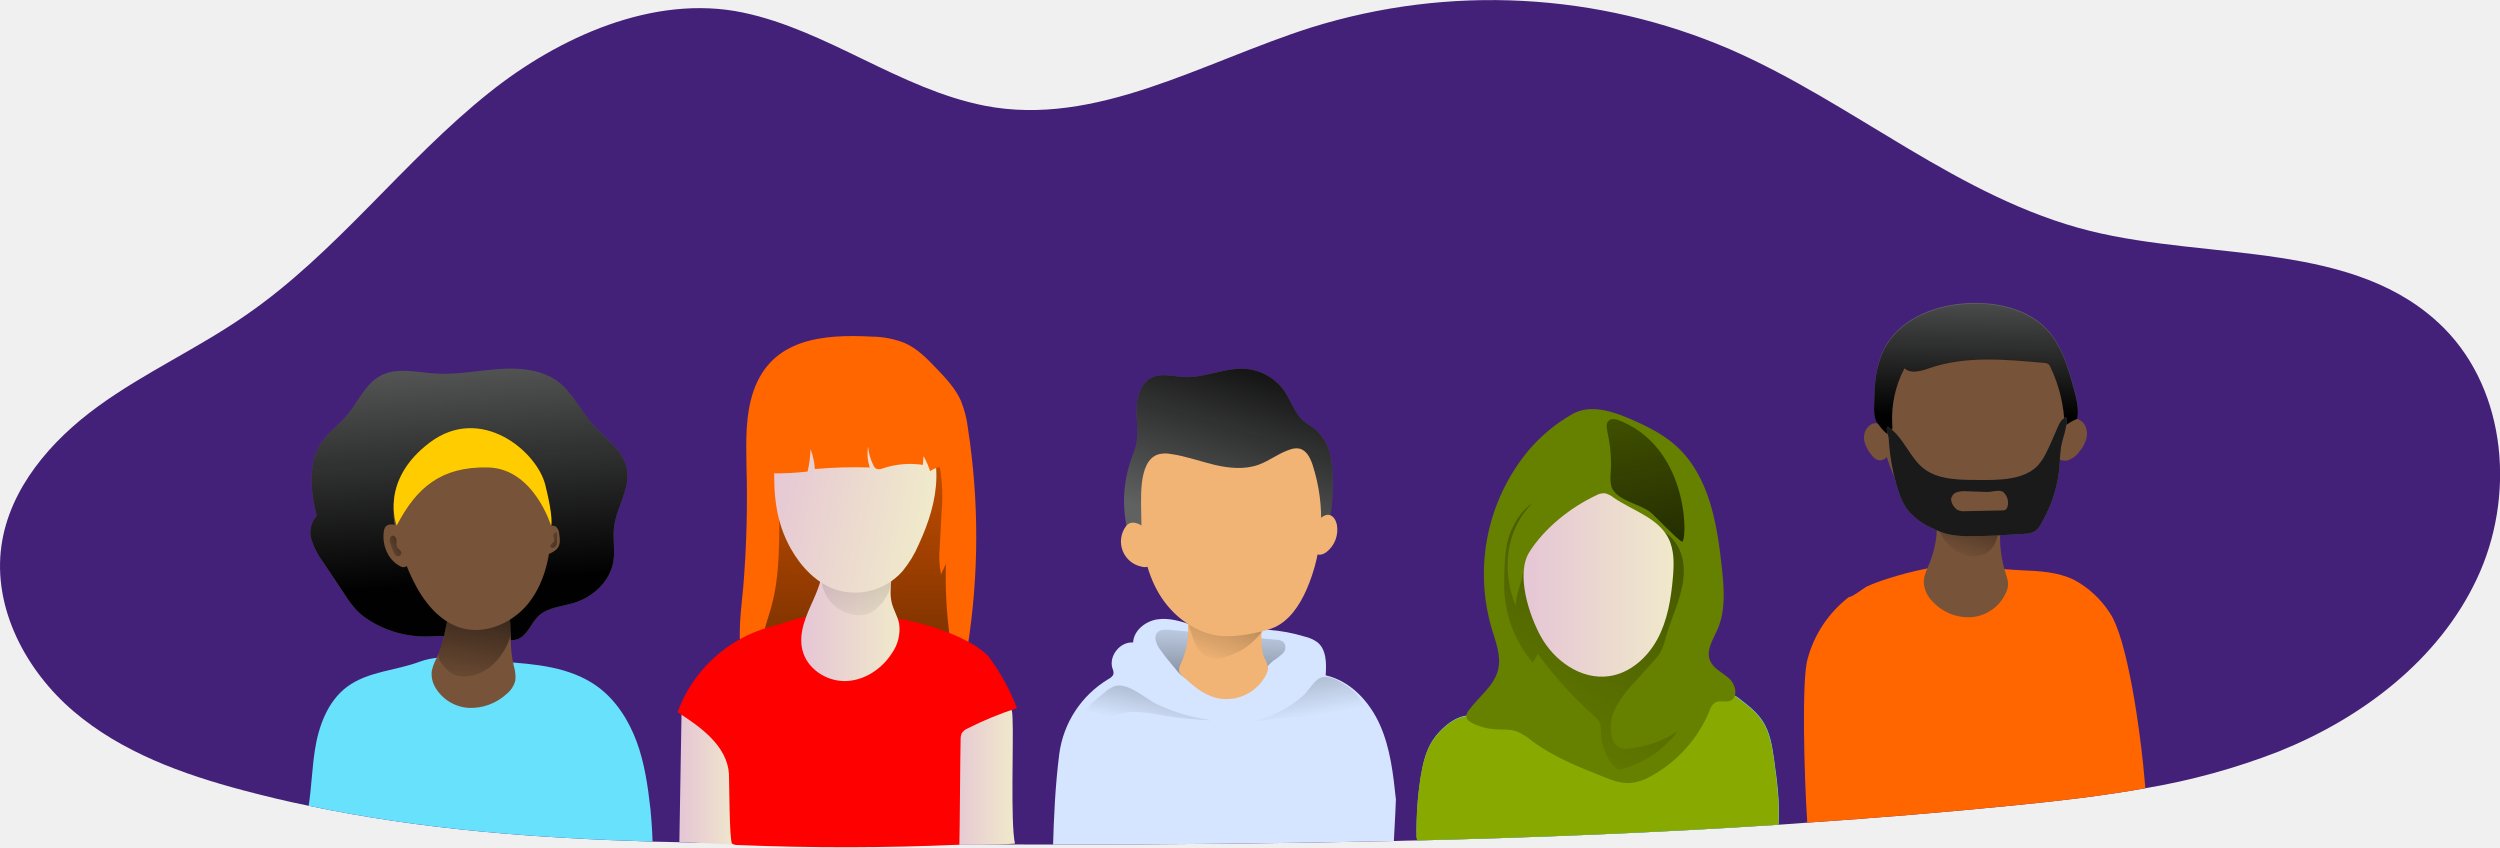
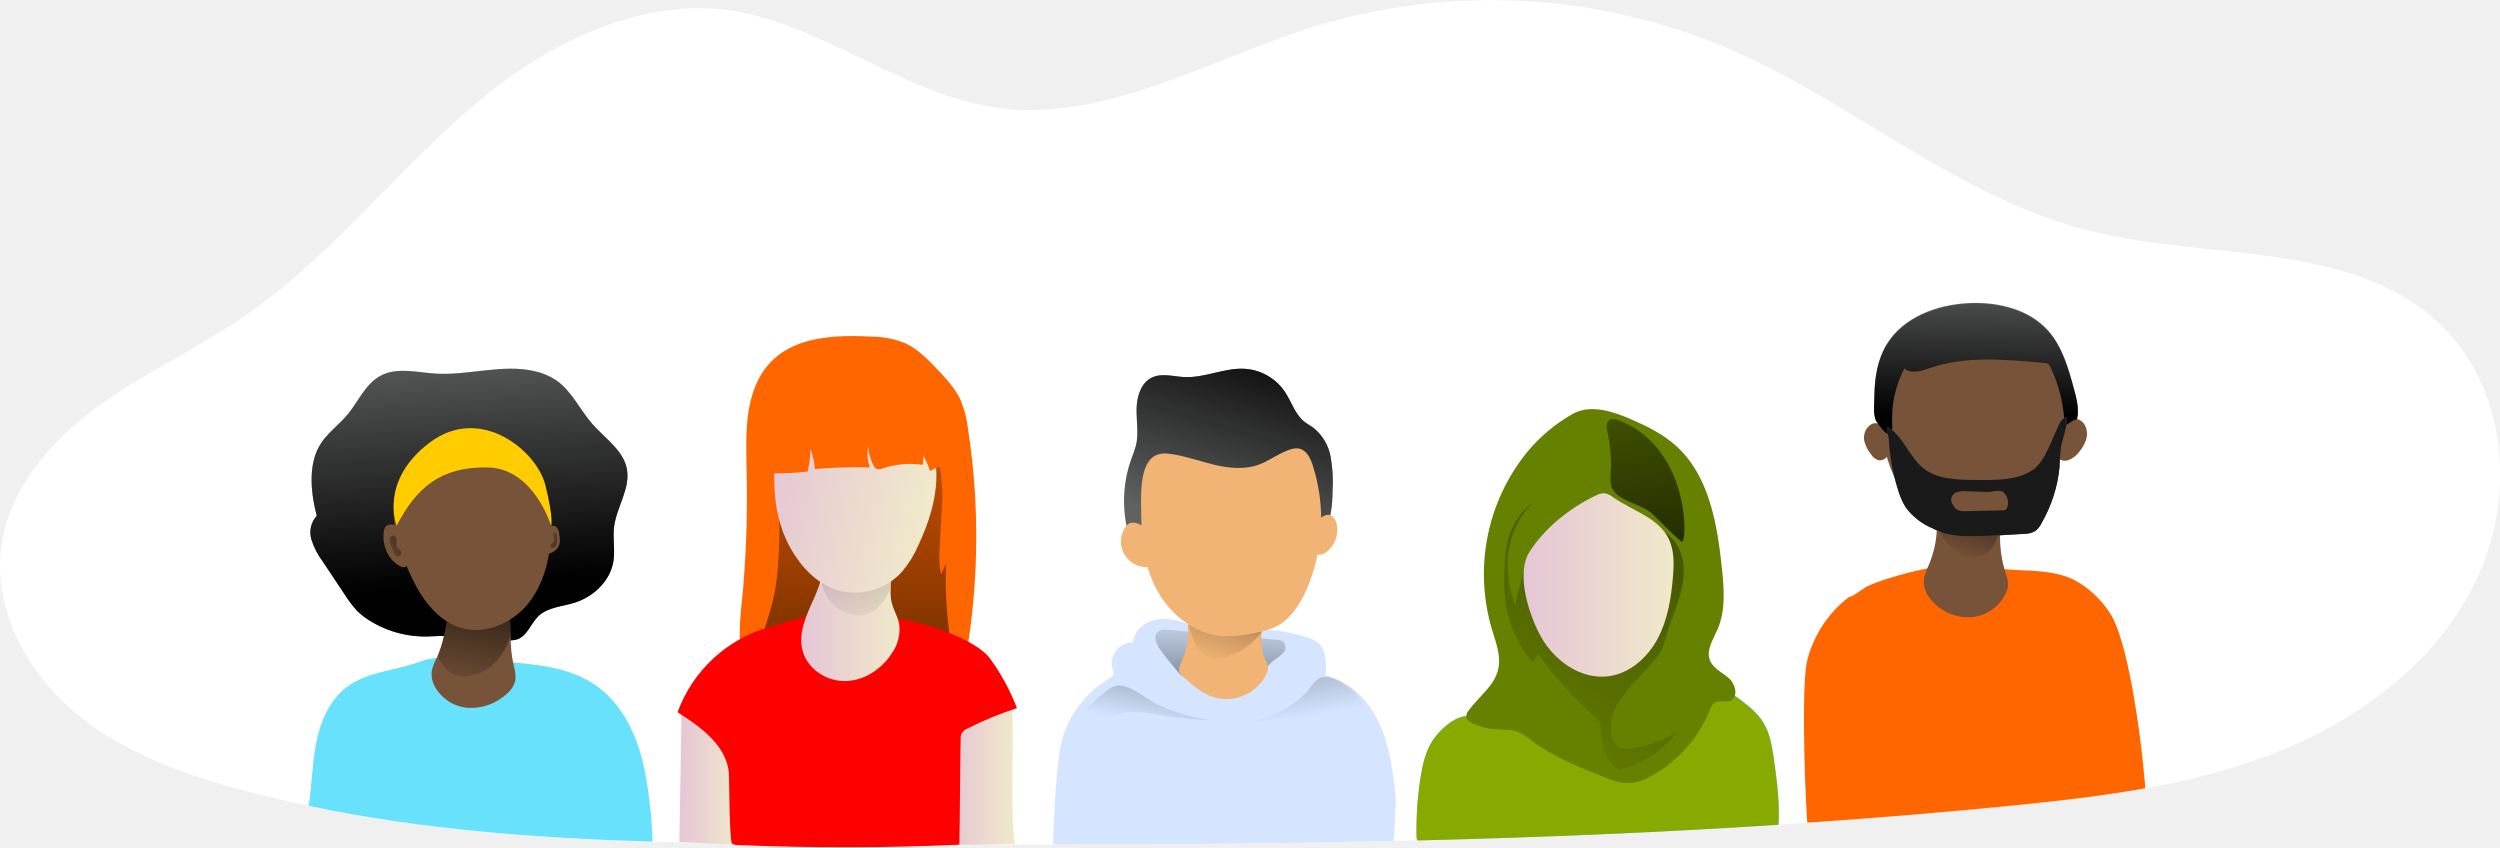
<svg xmlns="http://www.w3.org/2000/svg" xmlns:xlink="http://www.w3.org/1999/xlink" id="Layer_1" data-name="Layer 1" viewBox="0 0 672.61 227.94" version="1.1">
  <defs id="defs34">
    <linearGradient id="linear-gradient" x1="259.49" y1="336.73" x2="277.34" y2="336.73" gradientUnits="userSpaceOnUse">
      <stop offset="0" stop-color="#e5c6d6" id="stop2" />
      <stop offset="0.42" stop-color="#ead4d0" id="stop4" />
      <stop offset="1" stop-color="#f0e9cb" id="stop6" />
    </linearGradient>
    <linearGradient id="linear-gradient-2" x1="187.05" y1="338.23" x2="202.83" y2="338.23" xlink:href="#linear-gradient" />
    <linearGradient id="linear-gradient-3" x1="235.69" y1="209.47" x2="233.26" y2="401.3" gradientUnits="userSpaceOnUse">
      <stop offset="0" stop-color="#010101" stop-opacity="0" id="stop10" />
      <stop offset="0.95" stop-color="#010101" id="stop12" />
    </linearGradient>
    <linearGradient id="linear-gradient-4" x1="127.35" y1="218.24" x2="132.15" y2="288.57" xlink:href="#linear-gradient-3" />
    <linearGradient id="linear-gradient-5" x1="129.66" y1="315.82" x2="136.97" y2="271.06" xlink:href="#linear-gradient-3" />
    <linearGradient id="linear-gradient-6" x1="106.67" y1="277.63" x2="120.49" y2="269.98" xlink:href="#linear-gradient-3" />
    <linearGradient id="linear-gradient-7" x1="149.47" y1="271.74" x2="163.93" y2="279.51" xlink:href="#linear-gradient-3" />
    <linearGradient id="linear-gradient-8" x1="219.84" y1="291.67" x2="246.3" y2="291.67" xlink:href="#linear-gradient" />
    <linearGradient id="linear-gradient-9" x1="233.23" y1="300.37" x2="247.16" y2="159.24" xlink:href="#linear-gradient-3" />
    <linearGradient id="linear-gradient-10" x1="237.95" y1="206.01" x2="282.64" y2="206.01" gradientTransform="matrix(0.98, 0.19, -0.19, 0.98, 15.73, 9.91)" xlink:href="#linear-gradient" />
    <linearGradient id="linear-gradient-11" x1="433.97" y1="367.44" x2="435.02" y2="211.39" xlink:href="#linear-gradient-3" />
    <linearGradient id="linear-gradient-12" x1="411.64" y1="336.03" x2="529.02" y2="129.58" xlink:href="#linear-gradient-3" />
    <linearGradient id="linear-gradient-13" x1="414.16" y1="285.87" x2="454.54" y2="285.87" xlink:href="#linear-gradient" />
    <linearGradient id="linear-gradient-14" x1="434.78" y1="193.94" x2="458.65" y2="323.27" xlink:href="#linear-gradient-3" />
    <linearGradient id="linear-gradient-15" x1="332.96" y1="292.57" x2="330.87" y2="344.84" xlink:href="#linear-gradient-3" />
    <linearGradient id="linear-gradient-16" x1="330.44" y1="270.71" x2="347.12" y2="215.31" xlink:href="#linear-gradient-3" />
    <linearGradient id="linear-gradient-17" x1="329.86" y1="306.92" x2="350.42" y2="246.61" xlink:href="#linear-gradient-3" />
    <linearGradient id="linear-gradient-18" x1="312.48" y1="323.45" x2="324.1" y2="268.27" xlink:href="#linear-gradient-3" />
    <linearGradient id="linear-gradient-19" x1="355.96" y1="321.43" x2="345.24" y2="260.37" xlink:href="#linear-gradient-3" />
    <linearGradient id="linear-gradient-20" x1="530.72" y1="278.55" x2="541.51" y2="247.23" xlink:href="#linear-gradient-3" />
    <linearGradient id="linear-gradient-21" x1="536.5" y1="200.97" x2="535.89" y2="242.42" xlink:href="#linear-gradient-3" />
    <linearGradient id="linear-gradient-22" x1="511.87" y1="256.73" x2="560.2" y2="256.73" xlink:href="#linear-gradient-3" />
  </defs>
-   <path d="M670.65,284.22c-10.26,21.84-30.91,37.47-53.34,46.46a182.45,182.45,0,0,1-35.84,9.87c-11.5,2.06-23.23,3.42-34.89,4.57-18.65,1.87-37.39,3.42-56.08,4.69-2.59.2-5.13.4-7.72.56h0c-32.26,2.11-64.52,3.42-96.86,4.22h-.23c-2.11,0-4.26.12-6.37.16q-45.82,1-91.68.95-31.22,0-62.37-.2c-15.12-.08-30.24-.16-45.39-.59-31.15-.92-62.21-3.23-92.52-9.63-5.93-1.19-11.82-2.63-17.7-4.18-16.31-4.33-32.7-10.26-45.59-21.24S2.28,292,4.66,275.27C6.85,259.84,18,247,30.6,237.84s27-15.67,39.77-24.54c24.47-16.83,42.41-41.53,65.64-60,18.45-14.72,44.11-26.5,68.17-21.44,22.68,4.77,42.13,20.56,65,25.06,30,5.88,58.83-11.86,88-21.09a162.63,162.63,0,0,1,112.49,5.89c33.29,14.48,61.69,40.14,96.93,48.89,32.54,8.07,71.6,2.42,95.23,26.17C678.8,233.9,681,262.34,670.65,284.22Z" transform="translate(-4.27 -128.48)" fill="#68e1fd" opacity="0.24" style="isolation:isolate;fill:#442178;opacity:1" id="path38" />
+   <path d="M670.65,284.22c-10.26,21.84-30.91,37.47-53.34,46.46a182.45,182.45,0,0,1-35.84,9.87c-11.5,2.06-23.23,3.42-34.89,4.57-18.65,1.87-37.39,3.42-56.08,4.69-2.59.2-5.13.4-7.72.56h0c-32.26,2.11-64.52,3.42-96.86,4.22h-.23c-2.11,0-4.26.12-6.37.16q-45.82,1-91.68.95-31.22,0-62.37-.2c-15.12-.08-30.24-.16-45.39-.59-31.15-.92-62.21-3.23-92.52-9.63-5.93-1.19-11.82-2.63-17.7-4.18-16.31-4.33-32.7-10.26-45.59-21.24S2.28,292,4.66,275.27C6.85,259.84,18,247,30.6,237.84s27-15.67,39.77-24.54c24.47-16.83,42.41-41.53,65.64-60,18.45-14.72,44.11-26.5,68.17-21.44,22.68,4.77,42.13,20.56,65,25.06,30,5.88,58.83-11.86,88-21.09a162.63,162.63,0,0,1,112.49,5.89c33.29,14.48,61.69,40.14,96.93,48.89,32.54,8.07,71.6,2.42,95.23,26.17C678.8,233.9,681,262.34,670.65,284.22Z" transform="translate(-4.27 -128.48)" fill="#68e1fd" opacity="0.24" style="isolation:isolate;fill:#ffffff;opacity:1" id="path38" />
  <path d="M277.34,355.45c-6.09.44-11.73.23-17.85.28.36-4.73,1.89-25.79,2.24-30.52.15-2,.41-4.24,1.95-5.54a6.82,6.82,0,0,1,3.2-1.27c2.35-.44,5.44-1,7.81-.46,2,.46,1.93,2.21,2,3.94C277,327.54,276.1,349.93,277.34,355.45Z" transform="translate(-4.27 -128.48)" fill="url(#linear-gradient)" id="path40" />
  <path d="M187.63,320.64,187.05,355l15.78.79s-.24-26.73-5.27-30.61A23.29,23.29,0,0,0,187.63,320.64Z" transform="translate(-4.27 -128.48)" fill="url(#linear-gradient-2)" id="path42" />
  <path d="M207,233.71c-2.19,6.34-2,13.21-1.9,19.91a294.78,294.78,0,0,1-.85,32.7c-.55,5.84-1.39,11.72-.68,17.53s3.22,11.72,8,15c3.42,2.34,7.64,3.18,11.76,3.62A117.89,117.89,0,0,0,236,323a51.71,51.71,0,0,0,13.5-1.3c4.38-1.18,8.59-3.54,11.19-7.25,2.4-3.43,3.25-7.69,3.9-11.83a190.83,190.83,0,0,0,.1-58.87,29,29,0,0,0-1.88-7.42c-1.46-3.3-4-6-6.49-8.61s-5.3-5.54-8.75-7a24.5,24.5,0,0,0-8.7-1.67C225.83,218.35,211.88,219.49,207,233.71Z" transform="translate(-4.27 -128.48)" fill="#ffe368" id="path44" style="fill:#ff6600" />
  <path d="M258.78,280.16,257.44,283a24.91,24.91,0,0,1-.34-7.32l.48-9.05a48.4,48.4,0,0,0-.34-11.85c-.77-3.89-2.61-7.71-5.8-10.06-4.09-3-9.57-3.17-14.66-3.14-4.7,0-9.75.22-13.51,3a22.36,22.36,0,0,0-5,5.93,24.91,24.91,0,0,0-3.74,7.35,23.13,23.13,0,0,0-.55,5.58c-.15,9.58.34,19.34-2.27,28.57-.86,3-2,6-2.37,9.16a2.17,2.17,0,0,0,.28,1.57,2.21,2.21,0,0,0,1.21.6,96.77,96.77,0,0,0,11,1.84l19.75,2.54a21.59,21.59,0,0,0,6.61.18c1.51-.26,3-.85,4.47-1.12,5-.91,7.67-3.57,6.92-8.72A115.42,115.42,0,0,1,258.78,280.16Z" transform="translate(-4.27 -128.48)" fill="url(#linear-gradient-3)" id="path46" />
  <path d="M211.56,297.1a37,37,0,0,0-25,23c6.32,4,13.32,9.09,13.83,16.56.07.93.1,18.26.85,18.8a2.83,2.83,0,0,0,1.55.37q29.79,1.23,59.59-.09c.12-4,.23-24.31.34-28.34a3.64,3.64,0,0,1,.33-1.7,3.52,3.52,0,0,1,1.6-1.26A89.58,89.58,0,0,1,277.87,319a57.06,57.06,0,0,0-7.43-13.6c-2.86-3.88-17.92-12.23-42.81-11.93C222,293.53,217,295.66,211.56,297.1Z" transform="translate(-4.27 -128.48)" fill="#68e1fd" id="path48" style="fill:#ff0000" />
  <path d="M179.84,354.91c-31.15-.92-62.21-3.23-92.52-9.63.75-5,.91-10.06,1.67-15,1-6.44,3.42-13.08,8.63-17,5.69-4.22,13.09-4.34,19.53-6.76,6.76-2.51,15-.48,22.16,0,8.95.59,18.41,1.39,25.65,6.64,5,3.62,8.48,9.11,10.62,14.92s3,12,3.7,18.17C179.36,346.63,179.76,351.8,179.84,354.91Z" transform="translate(-4.27 -128.48)" fill="#68e1fd" id="path50" />
  <path d="M120.41,299.67a28.28,28.28,0,0,1-16.56-4.14,18.43,18.43,0,0,1-3.49-2.71,28.32,28.32,0,0,1-3.23-4.23l-6-9a19.65,19.65,0,0,1-3.09-6,6.64,6.64,0,0,1,1.45-6.34c-1.56-5.92-2.34-13.29.62-18.65,1.86-3.38,5.22-5.66,7.69-8.63,2.92-3.53,4.78-8.2,8.81-10.38,4.41-2.38,9.79-.93,14.79-.6,8.9.57,17.94-2.65,26.64-.67a16.93,16.93,0,0,1,5.86,2.46c4.24,2.92,6.41,8,9.81,11.85s8.26,7,9.22,12c1,5.31-2.82,10.3-3.46,15.67-.37,3.05.32,6.16-.17,9.19-.87,5.36-5.44,9.64-10.63,11.2-3.28,1-7,1.16-9.51,3.51-2.08,2-3,5.32-5.72,6.29a8.36,8.36,0,0,1-3.31.23C133.9,300.32,126.66,299.27,120.41,299.67Z" transform="translate(-4.27 -128.48)" fill="#606161" id="path52" />
  <path d="M120.41,299.67a28.28,28.28,0,0,1-16.56-4.14,18.43,18.43,0,0,1-3.49-2.71,28.32,28.32,0,0,1-3.23-4.23l-6-9a19.65,19.65,0,0,1-3.09-6,6.64,6.64,0,0,1,1.45-6.34c-1.56-5.92-2.34-13.29.62-18.65,1.86-3.38,5.22-5.66,7.69-8.63,2.92-3.53,4.78-8.2,8.81-10.38,4.41-2.38,9.79-.93,14.79-.6,8.9.57,17.94-2.65,26.64-.67a16.93,16.93,0,0,1,5.86,2.46c4.24,2.92,6.41,8,9.81,11.85s8.26,7,9.22,12c1,5.31-2.82,10.3-3.46,15.67-.37,3.05.32,6.16-.17,9.19-.87,5.36-5.44,9.64-10.63,11.2-3.28,1-7,1.16-9.51,3.51-2.08,2-3,5.32-5.72,6.29a8.36,8.36,0,0,1-3.31.23C133.9,300.32,126.66,299.27,120.41,299.67Z" transform="translate(-4.27 -128.48)" fill="url(#linear-gradient-4)" id="path54" />
  <path d="M121.75,305.51a12.67,12.67,0,0,0-1.32,3.53,7.09,7.09,0,0,0,.92,4.33,11.19,11.19,0,0,0,9.05,5.56,14.17,14.17,0,0,0,10.13-3.71,6.83,6.83,0,0,0,2.4-3.72,10,10,0,0,0-.42-3.83,33.67,33.67,0,0,1-.84-7.88c0-2,.2-4.21-.82-6-1.15-2-3.49-2.86-5.71-3.3-3.11-.6-8.85-1.53-9.91,2.44C124.07,297.26,123.69,301.39,121.75,305.51Z" transform="translate(-4.27 -128.48)" fill="#775339" id="path56" />
  <path d="M122.27,305.42a2.77,2.77,0,0,0,.21.61,11.68,11.68,0,0,0,2.54,3.11,6.45,6.45,0,0,0,4.61,1.32,12,12,0,0,0,7.6-3.53c3.17-3.1,6.14-8.78,3.62-13.11-1.15-2-3.49-2.86-5.71-3.3-3.11-.6-8.85-1.53-9.91,2.44-.87,3.23-1.33,6.56-2.38,9.74C122.5,303.79,122.07,304.49,122.27,305.42Z" transform="translate(-4.27 -128.48)" fill="url(#linear-gradient-5)" id="path58" />
  <path d="M111,269.89c-1-.44-2.45-.52-3.09.41a2.76,2.76,0,0,0-.36,1.08c-.58,3.64,1.06,7.71,4.33,9.41a2,2,0,0,0,1.07.3c.88-.08,1.34-1.07,1.52-1.93C115.28,275.47,114.8,271.45,111,269.89Z" transform="translate(-4.27 -128.48)" fill="#775339" id="path60" />
  <path d="M150.61,271.69a5.06,5.06,0,0,1,1.32-1.44,1.77,1.77,0,0,1,1.86-.13,2.64,2.64,0,0,1,.9,1.81c.24,1.31.43,2.79-.33,3.9a4.17,4.17,0,0,1-1.57,1.28,2.52,2.52,0,0,1-1.92.37,2.38,2.38,0,0,1-1.25-1.32,2.87,2.87,0,0,1-.34-1.17A7.28,7.28,0,0,1,150.61,271.69Z" transform="translate(-4.27 -128.48)" fill="#775339" id="path62" />
  <path d="M115.33,284.47c2.82,5.84,7.25,11.5,13.53,13.1s13.43-1.59,17.57-6.77,5.79-12,6.07-18.6c.32-7.51-1.3-15.69-6.93-20.68A19.92,19.92,0,0,0,132,246.88,30.82,30.82,0,0,0,118,251C105.57,257.78,110.33,274.12,115.33,284.47Z" transform="translate(-4.27 -128.48)" fill="#775339" id="path64" />
  <path d="M111,269.89s-4.78-12.09,8.92-22.37,28.77,2.29,31.06,11.42S152.56,270,152.56,270s-4.63-15.53-17.07-15.76S116.4,259.48,111,269.89Z" transform="translate(-4.27 -128.48)" fill="#68e1fd" id="path66" style="fill:#ffcc00" />
  <path d="M110.92,275.1c0-.49.1-1,0-1.47s-.38-1-.87-1.05a.94.94,0,0,0-.85.68,2,2,0,0,0,0,1.15,14.76,14.76,0,0,0,1,2.7c.19.41.41.88.85,1a.93.93,0,0,0,1.14-1.18C112,276.27,111,276.16,110.92,275.1Z" transform="translate(-4.27 -128.48)" fill="url(#linear-gradient-6)" id="path68" />
  <path d="M153.25,273a1.1,1.1,0,0,1,0-.87,1.19,1.19,0,0,1,.73-.47,1.71,1.71,0,0,1,.13.78c0,.6,0,1.19,0,1.79a2.38,2.38,0,0,1-.1.8,1.36,1.36,0,0,1-.75.81c-.29.13-.71.1-.84-.2-.23-.52.33-.93.65-1.21C153.54,274,153.45,273.61,153.25,273Z" transform="translate(-4.27 -128.48)" fill="url(#linear-gradient-7)" id="path70" />
  <path d="M223.13,289.78c-1.93,4.29-4.09,8.92-3,13.5,1.17,5,6.28,8.45,11.38,8.44s9.9-3.12,12.66-7.41a11.11,11.11,0,0,0,2-8.08c-.41-2-1.56-3.72-2-5.67-1-4.07,1-8.57-.55-12.46-1.25-3.17-4.55-5.06-7.84-6a11.05,11.05,0,0,0-6-.19c-3.65,1.11-4.22,3.75-4,7C225.94,282.77,224.68,286.32,223.13,289.78Z" transform="translate(-4.27 -128.48)" fill="url(#linear-gradient-8)" id="path72" />
  <path d="M227,289.45a10.59,10.59,0,0,0,6.13,4.25,7.14,7.14,0,0,0,7.23-1.73,12.11,12.11,0,0,0,4-9,5,5,0,0,0-1-3.25,5.07,5.07,0,0,0-2.18-1.31A15.45,15.45,0,0,0,227.93,280C224.48,282.15,224.89,286.28,227,289.45Z" transform="translate(-4.27 -128.48)" fill="url(#linear-gradient-9)" id="path74" />
  <path d="M217.08,276.18c2.84,5,7.08,9.41,12.47,11.08a17.1,17.1,0,0,0,17.5-5.06,29.61,29.61,0,0,0,4.43-7.3c2.62-5.67,4.62-11.76,4.72-18s-1.88-12.69-6.25-16.94a22.67,22.67,0,0,0-11.69-5.65c-5.68-1.06-11.79-.51-16.86,2.43a18.93,18.93,0,0,0-7.33,7.69c-1.65,3.23-1.35,5.78-1.46,9.19C212.34,261.69,213.05,269.06,217.08,276.18Z" transform="translate(-4.27 -128.48)" fill="url(#linear-gradient-10)" id="path76" />
  <path d="M209.85,254.25a1.74,1.74,0,0,0,.2,1,1.89,1.89,0,0,0,1.62.58,75.69,75.69,0,0,0,9.87-.48,28.11,28.11,0,0,0,.78-6.06,17.19,17.19,0,0,1,1.18,5.38,125.91,125.91,0,0,1,14.79-.42,11.27,11.27,0,0,1-.46-5.64,13.62,13.62,0,0,0,1.44,5.1,1.93,1.93,0,0,0,.66.85,2.31,2.31,0,0,0,1.92-.09,23.12,23.12,0,0,1,10.7-.92l.19-2.36a21.43,21.43,0,0,1,1.77,4.05,6.12,6.12,0,0,1,4.69-1.06l-1.37-8.2a12.57,12.57,0,0,0-5.88-10.1,39.57,39.57,0,0,0-6.84-4.81,23,23,0,0,0-13.7-2,32.76,32.76,0,0,0-13,5.17,13.32,13.32,0,0,0-3.79,3.38c-1,1.4-1,2.94-1.65,4.44C211.29,246.11,209.85,249.77,209.85,254.25Z" transform="translate(-4.27 -128.48)" fill="#ffe368" id="path78" style="fill:#ff6600" />
  <path d="M482.78,350.37c-32.26,2.11-64.56,3.42-96.9,4.22a.67.67,0,0,1-.27-.28,2,2,0,0,1-.2-.88,93,93,0,0,1,1.11-15.91c.56-3.42,1.31-6.92,3.18-9.82s5.77-6.53,9.51-6.72c3.9-.16,8,.79,12,.75,4.78,0,9.55-.44,14.32-.91,9.39-.92,18.7-2.39,28.13-2.95,3.81-.2,7.71-.32,11.33-1.63,1.71-.63,3.54-1.55,5.29-.95a7,7,0,0,1,1.91,1.11c2.43,1.87,4.89,3.74,6.48,6.33,1.83,2.94,2.39,6.44,2.87,9.86C482.38,338.48,483.18,344.44,482.78,350.37Z" transform="translate(-4.27 -128.48)" fill="#68e1fd" id="path80" />
  <path d="M482.74,350.37c-32.26,2.11-64.52,3.42-96.86,4.22h-.23s-.08,0-.12-.12a1.72,1.72,0,0,1-.16-.88,93,93,0,0,1,1.07-15.91c.56-3.46,1.31-6.92,3.22-9.86s5.73-6.53,9.47-6.69c3.9-.19,8,.76,12,.72,4.78,0,9.55-.4,14.32-.87,9.39-1,18.74-2.39,28.13-3,3.81-.24,7.75-.32,11.33-1.63,1.71-.64,3.58-1.55,5.29-1a7.15,7.15,0,0,1,1.91,1.15c2.43,1.83,4.89,3.74,6.49,6.32,1.82,2.91,2.38,6.41,2.9,9.83C482.3,338.56,483.1,344.48,482.74,350.37Z" transform="translate(-4.27 -128.48)" fill="url(#linear-gradient-11)" id="path82" style="fill:#88aa00" />
  <path d="M415.42,249.77a52.09,52.09,0,0,0-9.83,47.77c1.1,3.64,2.63,7.43,1.73,11.13-1.07,4.41-5.23,7.27-7.91,10.94a2.55,2.55,0,0,0-.64,1.71c.09.8.86,1.33,1.58,1.69a16.1,16.1,0,0,0,6.18,1.69c1.93.13,3.92-.09,5.75.54a15.44,15.44,0,0,1,4.09,2.54c5.74,4.28,12.48,7,19.13,9.63,2.38.95,4.86,1.91,7.42,1.74a13.76,13.76,0,0,0,5.66-1.92,35.37,35.37,0,0,0,15.63-17.52,4.16,4.16,0,0,1,1.45-2.18c1.22-.72,2.85,0,4.15-.53,2.21-.95,1.44-4.42-.34-6s-4.29-2.65-5.16-4.88c-1.07-2.76.89-5.65,2.07-8.36,2.2-5.05,1.74-10.81,1.17-16.29-1.25-11.93-3.38-24.86-12.24-32.94-3.58-3.25-8-5.43-12.43-7.34-4.65-2-10.59-4-15.39-1.41A44.08,44.08,0,0,0,415.42,249.77Z" transform="translate(-4.27 -128.48)" fill="#68e1fd" id="path84" style="fill:#668000" />
  <path d="M412.2,291.84c-4-9.49-3-20.77,4.37-28-2.66,1.71-5.65,5.77-6.73,10.45-.79,3.38-.79,7.48-.87,10.95a32.36,32.36,0,0,0,7.67,21.5l1.4-2.33a104.63,104.63,0,0,0,15.09,16.66,5.53,5.53,0,0,1,1.56,1.85,6.91,6.91,0,0,1,.3,2.57,14.29,14.29,0,0,0,3.36,9,2.68,2.68,0,0,0,1.2.91,2.78,2.78,0,0,0,1.48-.12,27.89,27.89,0,0,0,14.55-10,29.07,29.07,0,0,1-12.82,4.57,5.08,5.08,0,0,1-2.9-.3A4.2,4.2,0,0,1,438,327a10.92,10.92,0,0,1,1-8.26,32.44,32.44,0,0,1,5.11-6.81l4.84-5.37a15.32,15.32,0,0,0,2.18-2.84,19.54,19.54,0,0,0,1.38-4c1-3.5,2.48-6.85,3.54-10.33s1.68-7.22.85-10.77-3.37-6.85-6.88-7.81a15.89,15.89,0,0,0-4.52-.35l-14.53.22a16.92,16.92,0,0,0-6.14.85c-3.35,1.37-7.21,5.45-9.42,8.27a9.25,9.25,0,0,0-1.68,4.36C413.35,285.67,411.6,290.42,412.2,291.84Z" transform="translate(-4.27 -128.48)" fill="url(#linear-gradient-12)" id="path86" />
  <path d="M433.64,261.78a4.56,4.56,0,0,1,2.34-.6,5.39,5.39,0,0,1,2.41,1.18c5.11,3.51,11.92,5.38,14.75,10.91,1.64,3.22,1.52,7,1.21,10.63-.5,5.7-1.44,11.48-4.15,16.51s-7.46,9.25-13.12,10c-7.42,1-14.63-4.1-18.25-10.67C415.72,294.13,412,283,415.74,277,419.81,270.55,426.81,265,433.64,261.78Z" transform="translate(-4.27 -128.48)" fill="url(#linear-gradient-13)" id="path88" />
  <path d="M448.2,266.2c1.24.94,7.15,7.31,8.57,8s2.43-24.21-16-32.26c-1.26-.55-2.88-1.2-3.79-.16-.69.78-.44,2-.21,3a42,42,0,0,1,.95,8.29c.06,2.06-.62,5.18.39,7C439.9,263.26,445.35,264.06,448.2,266.2Z" transform="translate(-4.27 -128.48)" fill="url(#linear-gradient-14)" id="path90" />
  <path d="M379.28,354.75q-45.82,1-91.68.95c.19-6.84.55-15.71,1.67-24.46a27.71,27.71,0,0,1,13.12-20c.64-.36,1.32-.8,1.47-1.51a3.22,3.22,0,0,0-.31-1.47c-1-3.3,2.06-7.2,5.57-6.92.19-3.23,3.26-5.69,6.44-6.21,6.48-1,12.33,3.9,19,3.54,3.74-.16,7.44-.91,11.18-.72a44.05,44.05,0,0,1,9.51,1.79,9.6,9.6,0,0,1,3.34,1.44c2.58,1.95,2.58,5.8,2.34,9,6.73,1.51,11.86,7.12,14.64,13.4s3.54,13.21,4.26,20C379.84,344,379.56,349.77,379.28,354.75Z" transform="translate(-4.27 -128.48)" fill="#68e1fd" id="path92" style="fill:#d5e5ff" />
  <path d="M316.23,303c-.88-1.31-1.65-3.16-.6-4.34.79-.88,2.14-.84,3.31-.73l28.73,2.66a3.14,3.14,0,0,1,1.95.65,2.28,2.28,0,0,1-.19,3,16.42,16.42,0,0,1-2.58,2c-1.76,1.4-2.86,3.6-4.88,4.59a10,10,0,0,1-4.35.67l-10.31,0c-2.33,0-4.45-.24-6-2.09C319.62,307.33,317.75,305.22,316.23,303Z" transform="translate(-4.27 -128.48)" fill="url(#linear-gradient-15)" id="path94" />
  <path d="M308.63,252a35.85,35.85,0,0,0,1.28-3.74c.75-3.2.08-6.55.15-9.84s1.19-7,4.17-8.38c2.65-1.25,5.75-.26,8.67-.11,5.57.27,11-2.64,16.52-2.21a14.17,14.17,0,0,1,10.51,6.12c1.8,2.68,2.72,6.05,5.24,8.07.77.62,1.66,1.08,2.46,1.66a13,13,0,0,1,4.64,7.78,39,39,0,0,1,.53,9.22c-.09,3.89-.29,8.1-2.75,11.11s-6.7,4.09-10.62,4.72a114.42,114.42,0,0,1-31.58.66c-5.23-.62-9.53-2-10.59-7.54A33.47,33.47,0,0,1,308.63,252Z" transform="translate(-4.27 -128.48)" fill="#606161" id="path96" />
  <path d="M308.63,252a35.85,35.85,0,0,0,1.28-3.74c.75-3.2.08-6.55.15-9.84s1.19-7,4.17-8.38c2.65-1.25,5.75-.26,8.67-.11,5.57.27,11-2.64,16.52-2.21a14.17,14.17,0,0,1,10.51,6.12c1.8,2.68,2.72,6.05,5.24,8.07.77.62,1.66,1.08,2.46,1.66a13,13,0,0,1,4.64,7.78,39,39,0,0,1,.53,9.22c-.09,3.89-.29,8.1-2.75,11.11s-6.7,4.09-10.62,4.72a114.42,114.42,0,0,1-31.58.66c-5.23-.62-9.53-2-10.59-7.54A33.47,33.47,0,0,1,308.63,252Z" transform="translate(-4.27 -128.48)" fill="url(#linear-gradient-16)" id="path98" />
  <path d="M322.05,306.89a3.27,3.27,0,0,0-.51,2.34,3,3,0,0,0,.89,1.16c2.67,2.47,5.55,5,9.08,5.87a12,12,0,0,0,13.57-6.6,4.08,4.08,0,0,0,.37-1.31,6.63,6.63,0,0,0-1-2.83c-.89-2.08-.75-4.43-.81-6.7s-.45-4.71-2.07-6.28a8.1,8.1,0,0,0-5.48-1.87c-2.71-.09-10.58.4-11.8,3.27-.71,1.69-.19,4.72-.47,6.6A22.3,22.3,0,0,1,322.05,306.89Z" transform="translate(-4.27 -128.48)" fill="#f1b475" id="path100" />
  <path d="M323.94,295.92a41.46,41.46,0,0,0,1.82,5.59,7.06,7.06,0,0,0,4.14,3.95c1.91.55,3.94-.09,5.78-.84a19.58,19.58,0,0,0,3.57-1.8,20.26,20.26,0,0,0,3.27-2.87,13.39,13.39,0,0,0,2.45-3.22A4.86,4.86,0,0,0,343.1,290a13,13,0,0,0-3.48-1.38,26.07,26.07,0,0,0-8.13-1c-2.12.11-5.54.53-7.11,2.15S323.36,294.07,323.94,295.92Z" transform="translate(-4.27 -128.48)" fill="url(#linear-gradient-17)" id="path102" />
  <path d="M307.25,270a6.9,6.9,0,0,0,4.22,10.95,2.72,2.72,0,0,0,2.72-.7,2.55,2.55,0,0,0,.42-1.08,13.64,13.64,0,0,0-1.69-7.77C311.88,269.62,308.7,268.05,307.25,270Z" transform="translate(-4.27 -128.48)" fill="#f1b475" id="path104" />
  <path d="M361.81,267c1.23.19,1.93,1.53,2.15,2.75a7.6,7.6,0,0,1-2.68,7.15,3.63,3.63,0,0,1-1.61.79,2,2,0,0,1-1.69-.45,2.93,2.93,0,0,1-.66-1.92c-.13-1.74-.26-4.06.71-5.61C358.75,268.56,360.32,266.78,361.81,267Z" transform="translate(-4.27 -128.48)" fill="#f1b475" id="path106" />
  <path d="M311.33,267.87c-.05,7.09,1.18,14.34,4.82,20.42s10,10.81,17,11.34a33.88,33.88,0,0,0,9.28-1,21.83,21.83,0,0,0,4.7-1.36c4.13-1.87,6.8-6,8.63-10.1a47.51,47.51,0,0,0,1.68-33.55c-.62-1.92-1.67-4.06-3.65-4.46a4.84,4.84,0,0,0-2.38.24c-3,.94-5.58,3.06-8.57,4.13-3.77,1.35-8,.92-11.85,0s-7.69-2.33-11.66-2.9a7.69,7.69,0,0,0-3.54.12C310.26,252.66,311.36,263.4,311.33,267.87Z" transform="translate(-4.27 -128.48)" fill="#f1b475" id="path108" />
  <path d="M330.35,322.27a98.26,98.26,0,0,1-14-1.42,38.8,38.8,0,0,0-6.78-.85,16.37,16.37,0,0,0-13.78,8c-1.53-2.22-1.16-5.34.2-7.67s3.54-4.06,5.66-5.73a7.79,7.79,0,0,1,2.57-1.54c3.66-1.05,8.39,3.57,11.53,5A51.28,51.28,0,0,0,330.35,322.27Z" transform="translate(-4.27 -128.48)" fill="url(#linear-gradient-18)" id="path110" />
  <path d="M340.61,322.77c8.44-1.21,17.19-2.41,25.37,0a4.93,4.93,0,0,0,3.39.23,3,3,0,0,0,1.33-1.35,5.28,5.28,0,0,0-.36-4.93,12,12,0,0,0-3.61-3.61c-1.74-1.23-5-3.24-7.26-2.24-1.71.76-3.22,3.57-4.69,4.86A30.91,30.91,0,0,1,340.61,322.77Z" transform="translate(-4.27 -128.48)" fill="url(#linear-gradient-19)" id="path112" />
  <path d="M581.47,340.55c-11.5,2.06-23.23,3.42-34.89,4.57-18.65,1.87-37.39,3.42-56.08,4.69-.84-12.69-1.51-38.62.08-44a31.24,31.24,0,0,1,11.14-16.71c1,0,3.85-2.34,4.89-2.86a48,48,0,0,1,5.65-2.11,93.3,93.3,0,0,1,10.46-2.7c7.87-1.63,17.18.12,25.22.47,4.93.2,10,.44,14.44,2.63a26.28,26.28,0,0,1,9.5,8.83C576.46,299.89,580.16,324.32,581.47,340.55Z" transform="translate(-4.27 -128.48)" fill="#68e1fd" id="path114" style="fill:#ff6600" />
  <path d="M523.4,280c-.7,1.7-1.59,3.41-1.55,5.25a7.86,7.86,0,0,0,2.36,5.06A13.06,13.06,0,0,0,535,294.5a11.2,11.2,0,0,0,9.11-6.88,5.63,5.63,0,0,0,.43-2.06,9.29,9.29,0,0,0-.6-2.63,32.47,32.47,0,0,1-1.53-11.7c.13-2.47.35-5.41-1.61-6.92a5.7,5.7,0,0,0-2-.9,19.27,19.27,0,0,0-10.57,0c-3.92,1.11-2.82,3.2-2.84,6.51A27.21,27.21,0,0,1,523.4,280Z" transform="translate(-4.27 -128.48)" fill="#775339" id="path116" />
  <path d="M531.93,277.51c2.51,1.05,5.68.95,7.67-.9s2.29-4.63,2.56-7.23l.37-3.59a1,1,0,0,0-1.17-1.28,54.73,54.73,0,0,0-9.32-.23c-2.07.12-5,0-6.1,2.17C524,270.51,528.44,276.05,531.93,277.51Z" transform="translate(-4.27 -128.48)" fill="url(#linear-gradient-20)" id="path118" />
  <path d="M513.65,256.19a30.59,30.59,0,0,0,5.08,8.38c5.25,5.75,14,7.68,21.49,5.53s13.63-8,17.06-15,4.32-15.06,3.5-22.81c-.45-4.28-1.48-8.66-4.13-12a18.94,18.94,0,0,0-8.24-5.78,26.68,26.68,0,0,0-32.15,10.65C510,235.07,508.92,245.5,513.65,256.19Z" transform="translate(-4.27 -128.48)" fill="#775339" id="path120" />
  <path d="M506.56,243.7a4.43,4.43,0,0,0-.63,3.75,9.33,9.33,0,0,0,1.86,3.43,3.28,3.28,0,0,0,2.21,1.48,2.7,2.7,0,0,0,2.16-1.27C514.92,247.32,510.08,239.11,506.56,243.7Z" transform="translate(-4.27 -128.48)" fill="#775339" id="path122" />
  <path d="M562,241.07a3.48,3.48,0,0,1,3.2,1.82,5,5,0,0,1,.35,3.77,9.25,9.25,0,0,1-1.87,3.37,6.47,6.47,0,0,1-2.84,2.22,2.92,2.92,0,0,1-3.29-.9A4.06,4.06,0,0,1,557,250C556.27,247,558.29,241.41,562,241.07Z" transform="translate(-4.27 -128.48)" fill="#775339" id="path124" />
  <path d="M512.37,245.1c1-.26,1.11-1.63,1-2.66a28.78,28.78,0,0,1,3.29-15.09c1.78,1.63,4.58.7,6.87-.08,9.76-3.35,20.41-2.27,30.7-1.37a2.11,2.11,0,0,1,1.19.36,1.88,1.88,0,0,1,.47.7,39,39,0,0,1,3.85,16,12.47,12.47,0,0,1,3.38-2c.54-2.69-.18-5.45-.91-8.1-1.5-5.5-3.12-11.23-6.93-15.48-5.2-5.8-13.59-7.73-21.37-7.36-8.51.41-17.51,3.73-22,11-2.49,4.07-3.25,8.87-3.33,13.57,0,1.92-.39,4.89.33,6.71C509.29,242.15,511.71,245.26,512.37,245.1Z" transform="translate(-4.27 -128.48)" fill="#606161" id="path126" />
  <path d="M512.37,245.31c1-.25,1.11-1.62,1-2.65a28.76,28.76,0,0,1,3.29-15.09c1.78,1.62,4.58.7,6.87-.09,9.76-3.34,20.41-2.27,30.7-1.36a2.11,2.11,0,0,1,1.19.36,1.93,1.93,0,0,1,.47.69,39.1,39.1,0,0,1,3.85,16,12.7,12.7,0,0,1,3.38-2c.54-2.69-.18-5.46-.91-8.1-1.5-5.51-3.12-11.23-6.93-15.48-5.2-5.8-13.59-7.74-21.37-7.36-8.51.41-17.51,3.73-22,11-2.49,4.07-3.25,8.88-3.33,13.58,0,1.92-.39,4.89.33,6.71C509.29,242.37,511.71,245.48,512.37,245.31Z" transform="translate(-4.27 -128.48)" fill="url(#linear-gradient-21)" id="path128" />
  <path d="M515.06,260.69a17.88,17.88,0,0,0,2,4.39,17.14,17.14,0,0,0,6.85,5.41,22.49,22.49,0,0,0,4.39,1.69,26.45,26.45,0,0,0,6.53.54c4.67,0,9.33-.31,14-.61a6.13,6.13,0,0,0,2.94-.7,5.73,5.73,0,0,0,1.8-2.26,37.33,37.33,0,0,0,4.79-14.85,53.13,53.13,0,0,1,.41-5.5c.49-2.7,1.78-5.34,1.41-8.06-1.16.31-1.8,1.53-2.28,2.64-1,2.24-1.89,4.51-3,6.69a14.6,14.6,0,0,1-2.46,3.74c-2.46,2.55-6.21,3.37-9.75,3.66-2.7.21-5.41.18-8.12.13-4.27-.08-8.82-.3-12.31-2.75-4.26-3-5.74-8.91-10.18-11.57-.49.82.25,2.22.32,3.13.11,1.66.26,3.31.5,5A55.37,55.37,0,0,0,515.06,260.69Z" transform="translate(-4.27 -128.48)" fill="#606161" id="path130" />
  <path d="M515.06,260.69a17.88,17.88,0,0,0,2,4.39,17.14,17.14,0,0,0,6.85,5.41,22.49,22.49,0,0,0,4.39,1.69,26.45,26.45,0,0,0,6.53.54c4.67,0,9.33-.31,14-.61a6.13,6.13,0,0,0,2.94-.7,5.73,5.73,0,0,0,1.8-2.26,37.33,37.33,0,0,0,4.79-14.85,53.13,53.13,0,0,1,.41-5.5c.49-2.7,1.78-5.34,1.41-8.06-1.16.31-1.8,1.53-2.28,2.64-1,2.24-1.89,4.51-3,6.69a14.6,14.6,0,0,1-2.46,3.74c-2.46,2.55-6.21,3.37-9.75,3.66-2.7.21-5.41.18-8.12.13-4.27-.08-8.82-.3-12.31-2.75-4.26-3-5.74-8.91-10.18-11.57-.49.82.25,2.22.32,3.13.11,1.66.26,3.31.5,5A55.37,55.37,0,0,0,515.06,260.69Z" transform="translate(-4.27 -128.48)" fill="url(#linear-gradient-22)" id="path132" style="fill:#1a1a1a" />
  <path d="M538.9,260.84l-5.54-.19a6.82,6.82,0,0,0-2.55.24,2.31,2.31,0,0,0-1.61,1.84,3.14,3.14,0,0,0,.69,1.9,3.71,3.71,0,0,0,.86.95,3.9,3.9,0,0,0,2.32.43l10-.21a1.59,1.59,0,0,0,.78-.16,1.22,1.22,0,0,0,.48-.69,3.85,3.85,0,0,0-1.08-4.07C542.17,260.08,540.21,260.88,538.9,260.84Z" transform="translate(-4.27 -128.48)" fill="#775339" id="path134" />
</svg>
